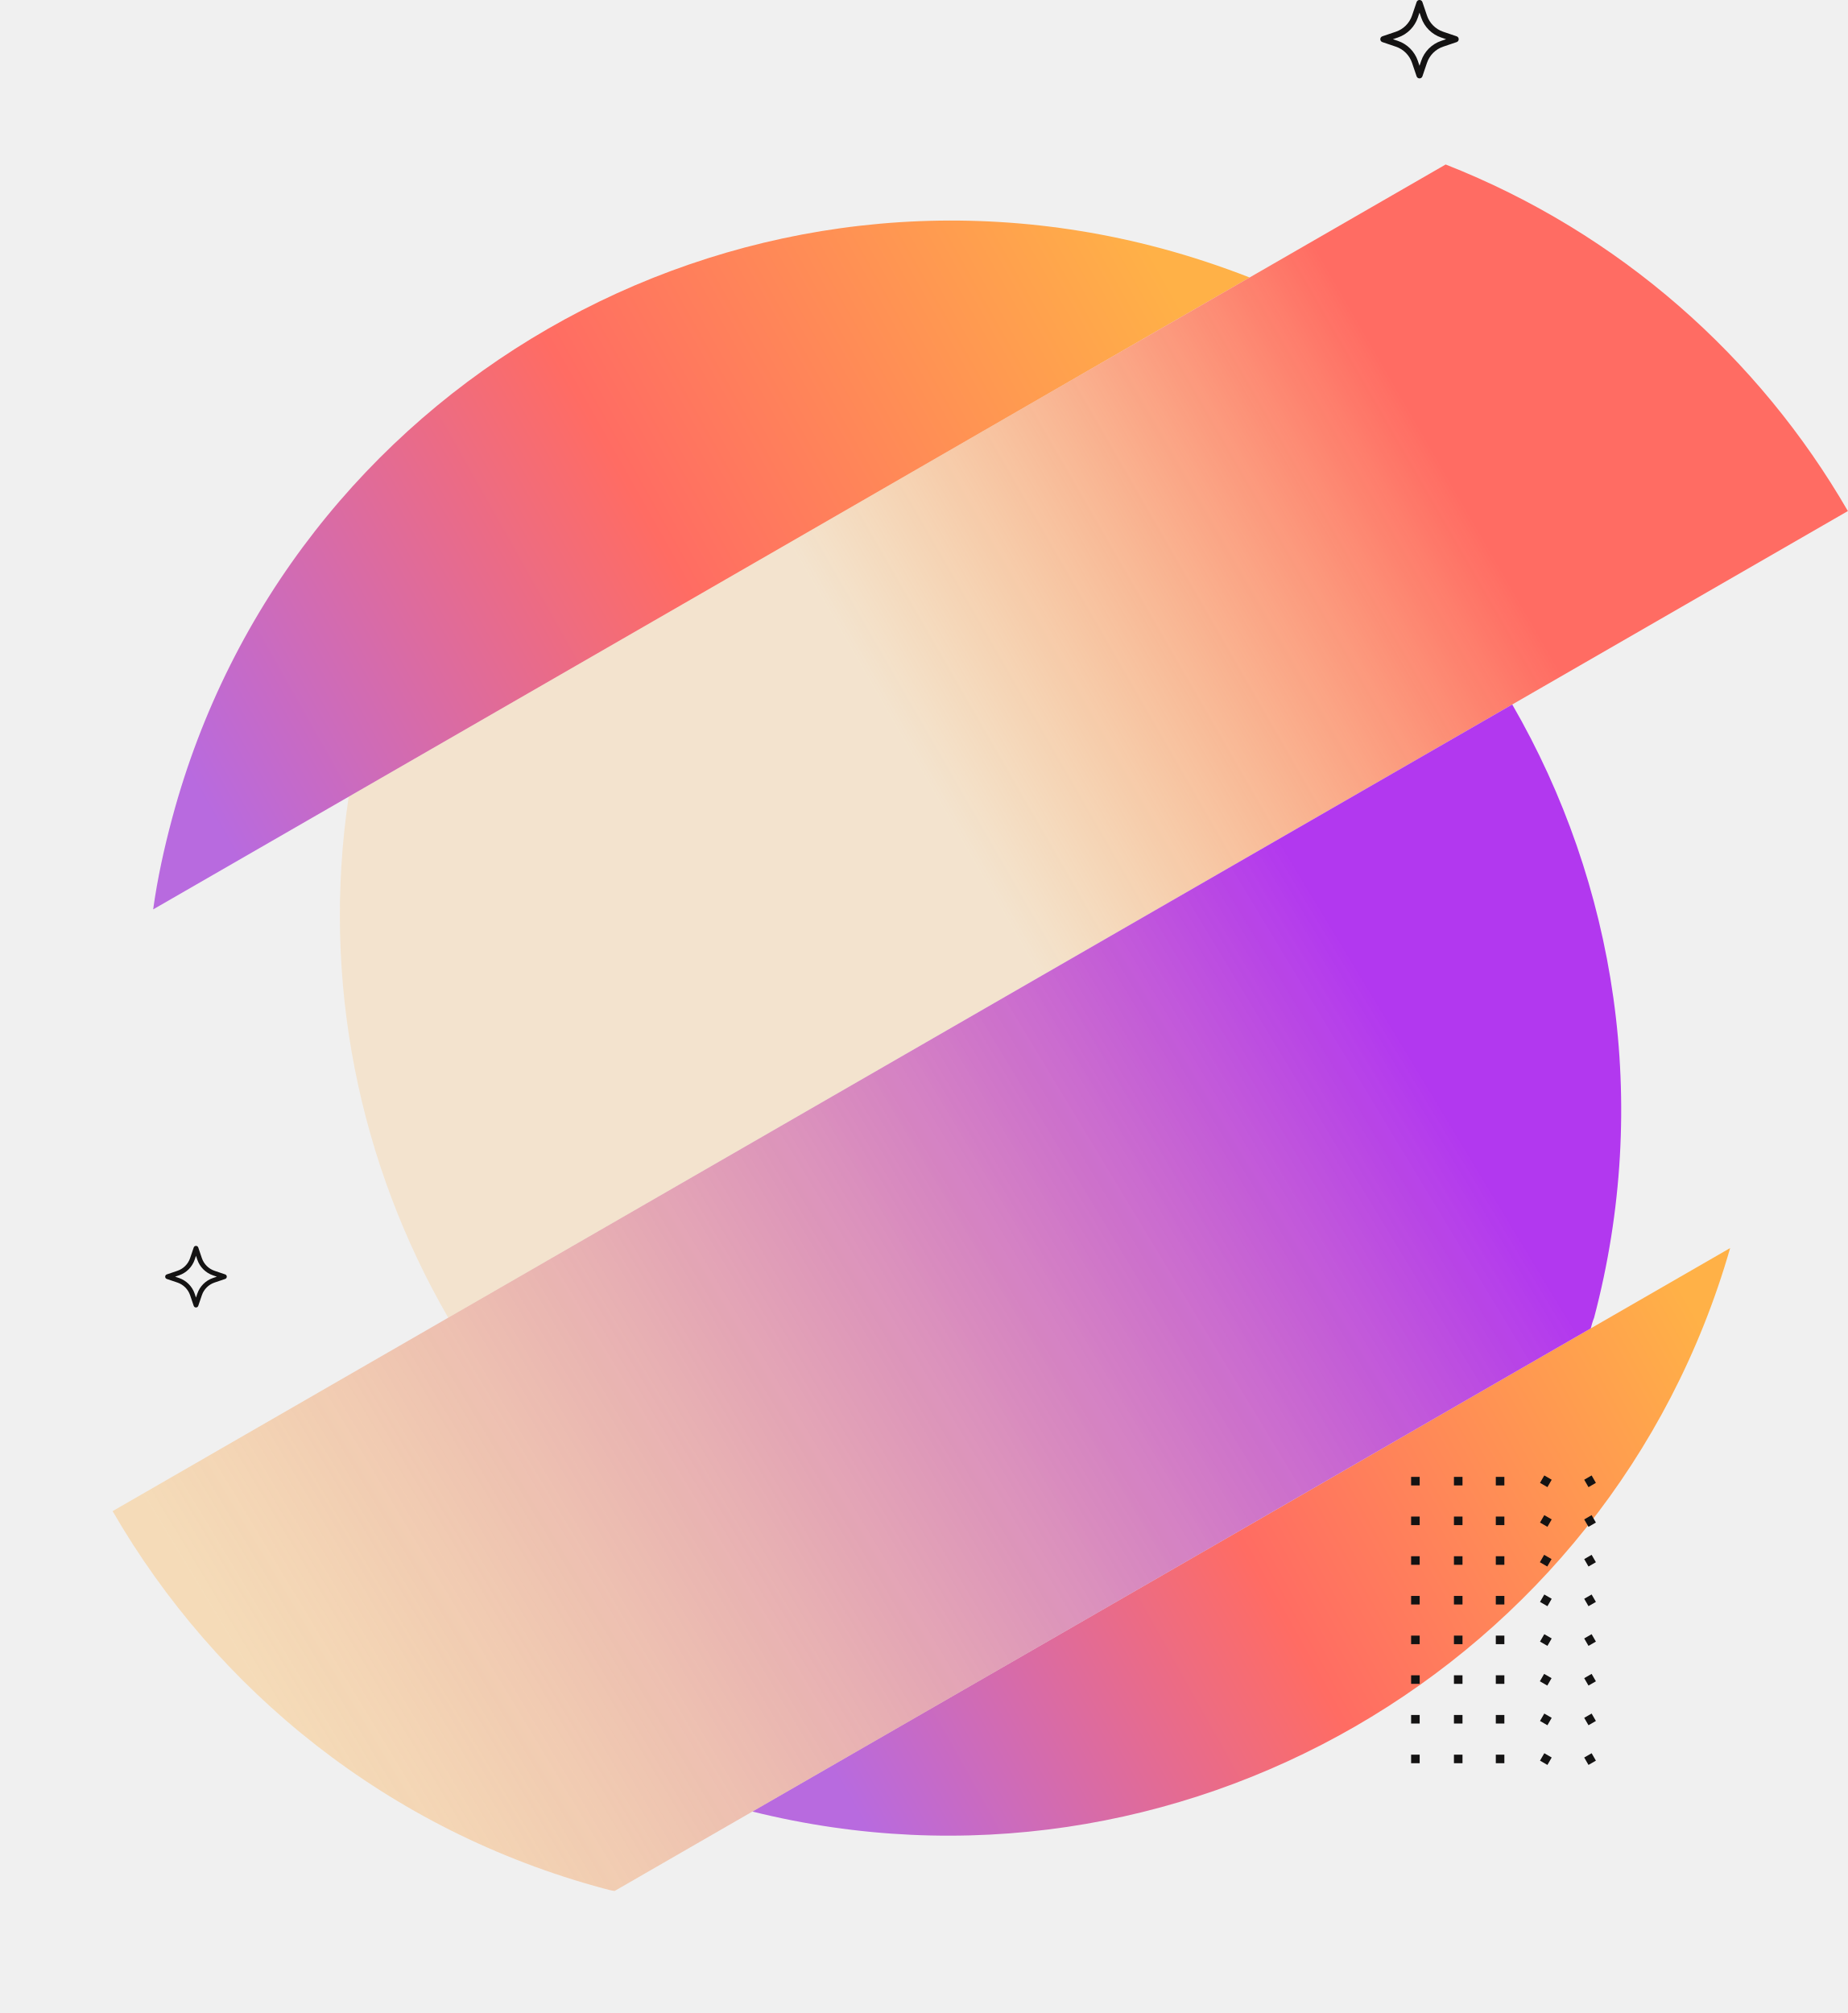
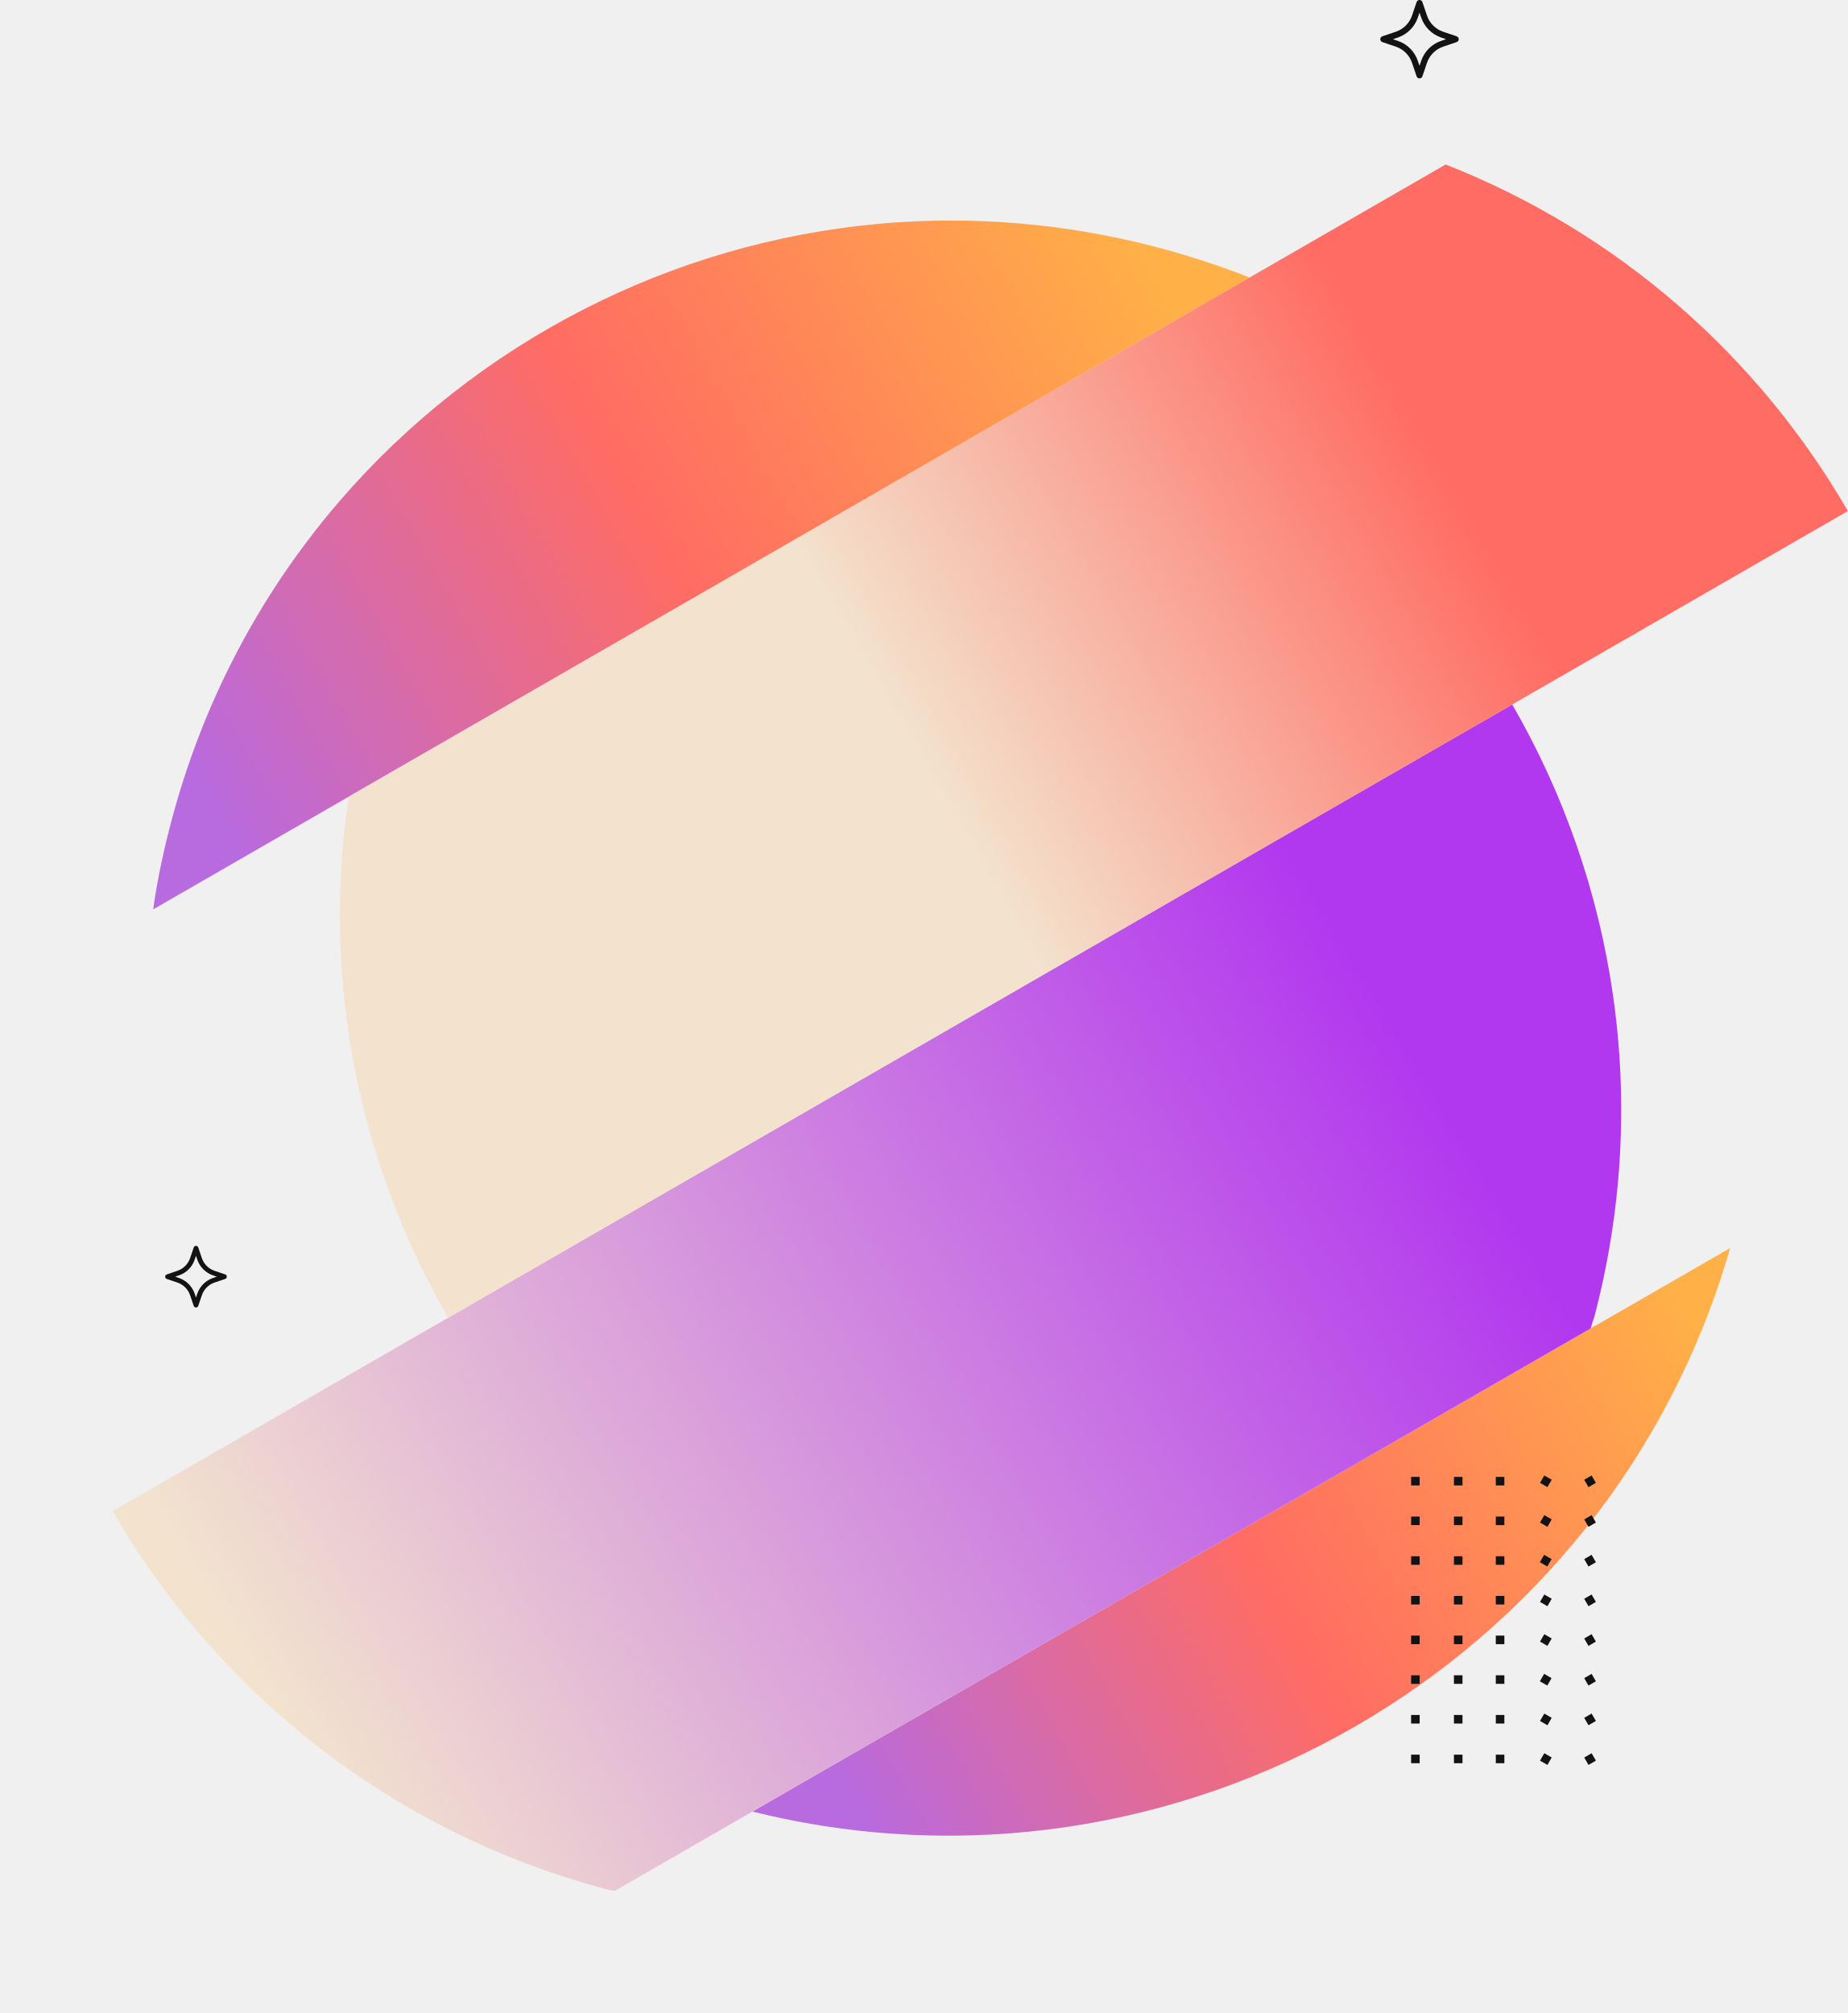
<svg xmlns="http://www.w3.org/2000/svg" width="660" height="719" viewBox="0 0 660 719" fill="none">
-   <path d="M617.948 445.779L268.738 647.044C420.085 684.724 574.963 595.461 617.948 445.779Z" fill="url(#paint0_linear_544_166)" />
-   <path d="M414.615 88.677C260.742 47.489 102.712 138.569 61.507 292.189C58.589 303.067 56.211 313.914 54.702 324.816L446.323 99.108C436.231 95.17 425.512 91.594 414.615 88.677Z" fill="url(#paint1_linear_544_166)" />
-   <path d="M516.338 58.755L124.544 284.563C114.663 350.557 128.371 415.797 160.097 470.652L660 182.535C628.274 127.68 578.53 83.209 516.338 58.755Z" fill="url(#paint2_linear_544_166)" />
-   <path d="M540.12 251.628L40.217 539.745C77.2 603.69 138.608 653.837 215.678 674.551C217.001 674.907 218.324 675.263 219.526 675.409L568.159 474.475C568.512 473.154 568.865 471.832 569.339 470.72C589.694 393.856 577.103 315.573 540.12 251.628Z" fill="url(#paint3_linear_544_166)" />
+   <path d="M617.948 445.779L268.738 647.044C420.085 684.724 574.963 595.461 617.948 445.779Z" fill="url(#paint0_linear_14_619)" />
+   <path d="M414.615 88.677C260.742 47.489 102.712 138.569 61.507 292.189C58.589 303.067 56.211 313.914 54.702 324.816L446.323 99.108C436.231 95.17 425.512 91.594 414.615 88.677Z" fill="url(#paint1_linear_14_619)" />
+   <path d="M540.12 251.628L40.217 539.745C77.2 603.69 138.608 653.837 215.678 674.551C217.001 674.907 218.324 675.263 219.526 675.409L568.159 474.475C568.512 473.154 568.865 471.832 569.339 470.72C589.694 393.856 577.103 315.573 540.12 251.628Z" fill="url(#paint2_linear_14_619)" />
+   <path d="M516.338 58.755L124.544 284.563C114.663 350.557 128.371 415.797 160.097 470.652L660 182.535C628.274 127.68 578.53 83.21 516.338 58.755Z" fill="url(#paint3_linear_14_619)" />
  <rect x="534.252" y="527.51" width="3.056" height="3.056" fill="#141313" />
  <rect x="519.298" y="527.51" width="3.056" height="3.056" fill="#141313" />
  <rect x="504" y="527.51" width="3.056" height="3.056" fill="#141313" />
  <rect x="551.567" y="527" width="3.056" height="3.056" transform="rotate(30 551.567 527)" fill="#141313" />
  <rect x="568.472" y="527" width="3.056" height="3.056" transform="rotate(60 568.472 527)" fill="#141313" />
  <rect x="534.252" y="541.683" width="3.056" height="3.056" fill="#141313" />
  <rect x="519.298" y="541.683" width="3.056" height="3.056" fill="#141313" />
  <rect x="504" y="541.683" width="3.056" height="3.056" fill="#141313" />
  <rect x="551.567" y="541.174" width="3.056" height="3.056" transform="rotate(30 551.567 541.174)" fill="#141313" />
  <rect x="568.472" y="541.174" width="3.056" height="3.056" transform="rotate(60 568.472 541.174)" fill="#141313" />
  <rect x="534.252" y="555.857" width="3.056" height="3.056" fill="#141313" />
  <rect x="519.298" y="555.857" width="3.056" height="3.056" fill="#141313" />
  <rect x="504" y="555.857" width="3.056" height="3.056" fill="#141313" />
  <rect x="551.517" y="555.348" width="3.056" height="3.056" transform="rotate(30 551.517 555.348)" fill="#141313" />
  <rect x="568.472" y="555.348" width="3.056" height="3.056" transform="rotate(60 568.472 555.348)" fill="#141313" />
  <rect x="534.252" y="570.031" width="3.056" height="3.056" fill="#141313" />
  <rect x="519.298" y="570.031" width="3.056" height="3.056" fill="#141313" />
  <rect x="504" y="570.031" width="3.056" height="3.056" fill="#141313" />
  <rect x="551.567" y="569.521" width="3.056" height="3.056" transform="rotate(30 551.567 569.521)" fill="#141313" />
  <rect x="568.472" y="569.521" width="3.056" height="3.056" transform="rotate(60 568.472 569.521)" fill="#141313" />
  <rect x="534.252" y="584.205" width="3.056" height="3.056" fill="#141313" />
  <rect x="519.298" y="584.205" width="3.056" height="3.056" fill="#141313" />
  <rect x="504" y="584.205" width="3.056" height="3.056" fill="#141313" />
  <rect x="551.567" y="583.696" width="3.056" height="3.056" transform="rotate(30 551.567 583.696)" fill="#141313" />
  <rect x="568.472" y="583.696" width="3.056" height="3.056" transform="rotate(60 568.472 583.696)" fill="#141313" />
-   <rect x="534.252" y="598.379" width="3.056" height="3.056" fill="#141313" />
-   <rect x="519.298" y="598.379" width="3.056" height="3.056" fill="#141313" />
-   <rect x="504" y="598.379" width="3.056" height="3.056" fill="#141313" />
-   <rect x="551.517" y="597.87" width="3.056" height="3.056" transform="rotate(30 551.517 597.87)" fill="#141313" />
-   <rect x="568.472" y="597.87" width="3.056" height="3.056" transform="rotate(60 568.472 597.87)" fill="#141313" />
+   <rect x="534.252" y="598.378" width="3.056" height="3.056" fill="#141313" />
+   <rect x="519.298" y="598.378" width="3.056" height="3.056" fill="#141313" />
+   <rect x="504" y="598.378" width="3.056" height="3.056" fill="#141313" />
+   <rect x="551.517" y="597.869" width="3.056" height="3.056" transform="rotate(30 551.517 597.869)" fill="#141313" />
+   <rect x="568.472" y="597.869" width="3.056" height="3.056" transform="rotate(60 568.472 597.869)" fill="#141313" />
  <rect x="534.252" y="612.553" width="3.056" height="3.056" fill="#141313" />
  <rect x="519.298" y="612.553" width="3.056" height="3.056" fill="#141313" />
  <rect x="504" y="612.553" width="3.056" height="3.056" fill="#141313" />
  <rect x="551.567" y="612.044" width="3.056" height="3.056" transform="rotate(30 551.567 612.044)" fill="#141313" />
  <rect x="568.472" y="612.044" width="3.056" height="3.056" transform="rotate(60 568.472 612.044)" fill="#141313" />
  <rect x="534.252" y="626.726" width="3.056" height="3.056" fill="#141313" />
  <rect x="519.298" y="626.726" width="3.056" height="3.056" fill="#141313" />
  <rect x="504" y="626.726" width="3.056" height="3.056" fill="#141313" />
  <rect x="551.567" y="626.217" width="3.056" height="3.056" transform="rotate(30 551.567 626.217)" fill="#141313" />
  <rect x="568.472" y="626.217" width="3.056" height="3.056" transform="rotate(60 568.472 626.217)" fill="#141313" />
-   <g clip-path="url(#clip0_544_166)">
-     <path d="M505.964 27.261L504.33 22.441C503.427 19.778 501.327 17.609 498.561 16.671L493.741 15.037C492.753 14.703 492.753 13.3 493.741 12.965L498.561 11.332C501.223 10.429 503.392 8.328 504.33 5.562L505.964 0.742C506.299 -0.246 507.701 -0.245 508.036 0.742L509.67 5.562C510.572 8.224 512.673 10.394 515.439 11.332L520.259 12.965C521.247 13.3 521.247 14.703 520.259 15.037L515.439 16.671C512.777 17.574 510.607 19.674 509.67 22.441L508.036 27.261C507.701 28.248 506.299 28.248 505.964 27.261ZM497.499 14.001L499.263 14.599C502.557 15.716 505.242 18.315 506.402 21.738L507 23.502L507.598 21.738C508.714 18.444 511.314 15.76 514.737 14.599L516.5 14.001L514.737 13.403C511.442 12.287 508.758 9.687 507.598 6.265L507 4.501L506.402 6.265C505.285 9.559 502.686 12.243 499.263 13.403L497.499 14.001Z" fill="#141313" />
+   <g clip-path="url(#clip0_14_619)">
+     <path d="M505.964 27.261L504.33 22.44C503.427 19.778 501.327 17.609 498.561 16.671L493.741 15.037C492.753 14.702 492.753 13.3 493.741 12.965L498.561 11.331C501.223 10.429 503.392 8.328 504.33 5.562L505.964 0.742C506.299 -0.246 507.701 -0.245 508.036 0.742L509.67 5.562C510.572 8.224 512.673 10.394 515.439 11.331L520.259 12.965C521.247 13.3 521.247 14.703 520.259 15.037L515.439 16.671C512.777 17.573 510.607 19.674 509.67 22.44L508.036 27.261C507.701 28.248 506.299 28.248 505.964 27.261ZM497.499 14.001L499.263 14.599C502.557 15.716 505.242 18.315 506.402 21.738L507 23.502L507.598 21.738C508.714 18.444 511.314 15.759 514.737 14.599L516.5 14.001L514.737 13.403C511.442 12.287 508.758 9.687 507.598 6.264L507 4.5L506.402 6.264C505.285 9.558 502.686 12.243 499.263 13.403L497.499 14.001Z" fill="#141313" />
  </g>
-   <g clip-path="url(#clip1_544_166)">
+   <g clip-path="url(#clip1_14_619)">
    <path d="M69.186 466.419L67.902 462.631C67.193 460.54 65.543 458.835 63.369 458.098L59.582 456.815C58.806 456.552 58.806 455.45 59.582 455.187L63.369 453.903C65.461 453.194 67.165 451.543 67.902 449.37L69.186 445.583C69.449 444.807 70.551 444.807 70.814 445.583L72.098 449.37C72.807 451.462 74.457 453.166 76.63 453.903L80.418 455.187C81.194 455.45 81.194 456.552 80.418 456.815L76.63 458.098C74.539 458.807 72.834 460.458 72.098 462.631L70.814 466.419C70.551 467.195 69.449 467.195 69.186 466.419ZM62.535 456.001L63.921 456.47C66.509 457.348 68.618 459.39 69.53 462.08L70 463.465L70.47 462.08C71.347 459.491 73.389 457.382 76.079 456.47L77.465 456.001L76.079 455.531C73.49 454.653 71.381 452.611 70.469 449.922L70 448.536L69.53 449.922C68.653 452.51 66.61 454.619 63.921 455.531L62.535 456.001Z" fill="#141313" />
  </g>
  <defs>
-     <linearGradient id="paint0_linear_544_166" x1="626.726" y1="506.643" x2="322.479" y2="677.18" gradientUnits="userSpaceOnUse">
+     <linearGradient id="paint0_linear_14_619" x1="626.726" y1="506.643" x2="322.479" y2="677.18" gradientUnits="userSpaceOnUse">
      <stop stop-color="#FFB147" />
      <stop offset="0.52" stop-color="#FF6C63" />
      <stop offset="1" stop-color="#B86ADF" />
    </linearGradient>
-     <linearGradient id="paint1_linear_544_166" x1="407.89" y1="83.891" x2="67.115" y2="275.911" gradientUnits="userSpaceOnUse">
+     <linearGradient id="paint1_linear_14_619" x1="407.89" y1="83.891" x2="67.115" y2="275.911" gradientUnits="userSpaceOnUse">
      <stop stop-color="#FFB147" />
      <stop offset="0.52" stop-color="#FF6C63" />
      <stop offset="1" stop-color="#B86ADF" />
    </linearGradient>
-     <linearGradient id="paint2_linear_544_166" x1="529.428" y1="191.437" x2="170.405" y2="398.639" gradientUnits="userSpaceOnUse">
+     <linearGradient id="paint2_linear_14_619" x1="508.384" y1="383.657" x2="106.629" y2="626.399" gradientUnits="userSpaceOnUse">
+       <stop stop-color="#B238EF" />
+       <stop offset="1" stop-color="#F3E3CE" />
+     </linearGradient>
+     <linearGradient id="paint3_linear_14_619" x1="529.428" y1="191.437" x2="170.405" y2="398.639" gradientUnits="userSpaceOnUse">
      <stop stop-color="#FF6C63" />
-       <stop offset="0.52" stop-color="#FFB147" stop-opacity="0.2" />
+       <stop offset="0.52" stop-color="#F3E3CE" />
    </linearGradient>
-     <linearGradient id="paint3_linear_544_166" x1="508.384" y1="383.657" x2="106.629" y2="626.399" gradientUnits="userSpaceOnUse">
-       <stop stop-color="#B238EF" />
-       <stop offset="1" stop-color="#FFB147" stop-opacity="0.33" />
-     </linearGradient>
-     <clipPath id="clip0_544_166">
+     <clipPath id="clip0_14_619">
      <rect width="28" height="28" fill="white" transform="translate(493)" />
    </clipPath>
-     <clipPath id="clip1_544_166">
+     <clipPath id="clip1_14_619">
      <rect width="22" height="22" fill="white" transform="translate(59 445)" />
    </clipPath>
  </defs>
</svg>
